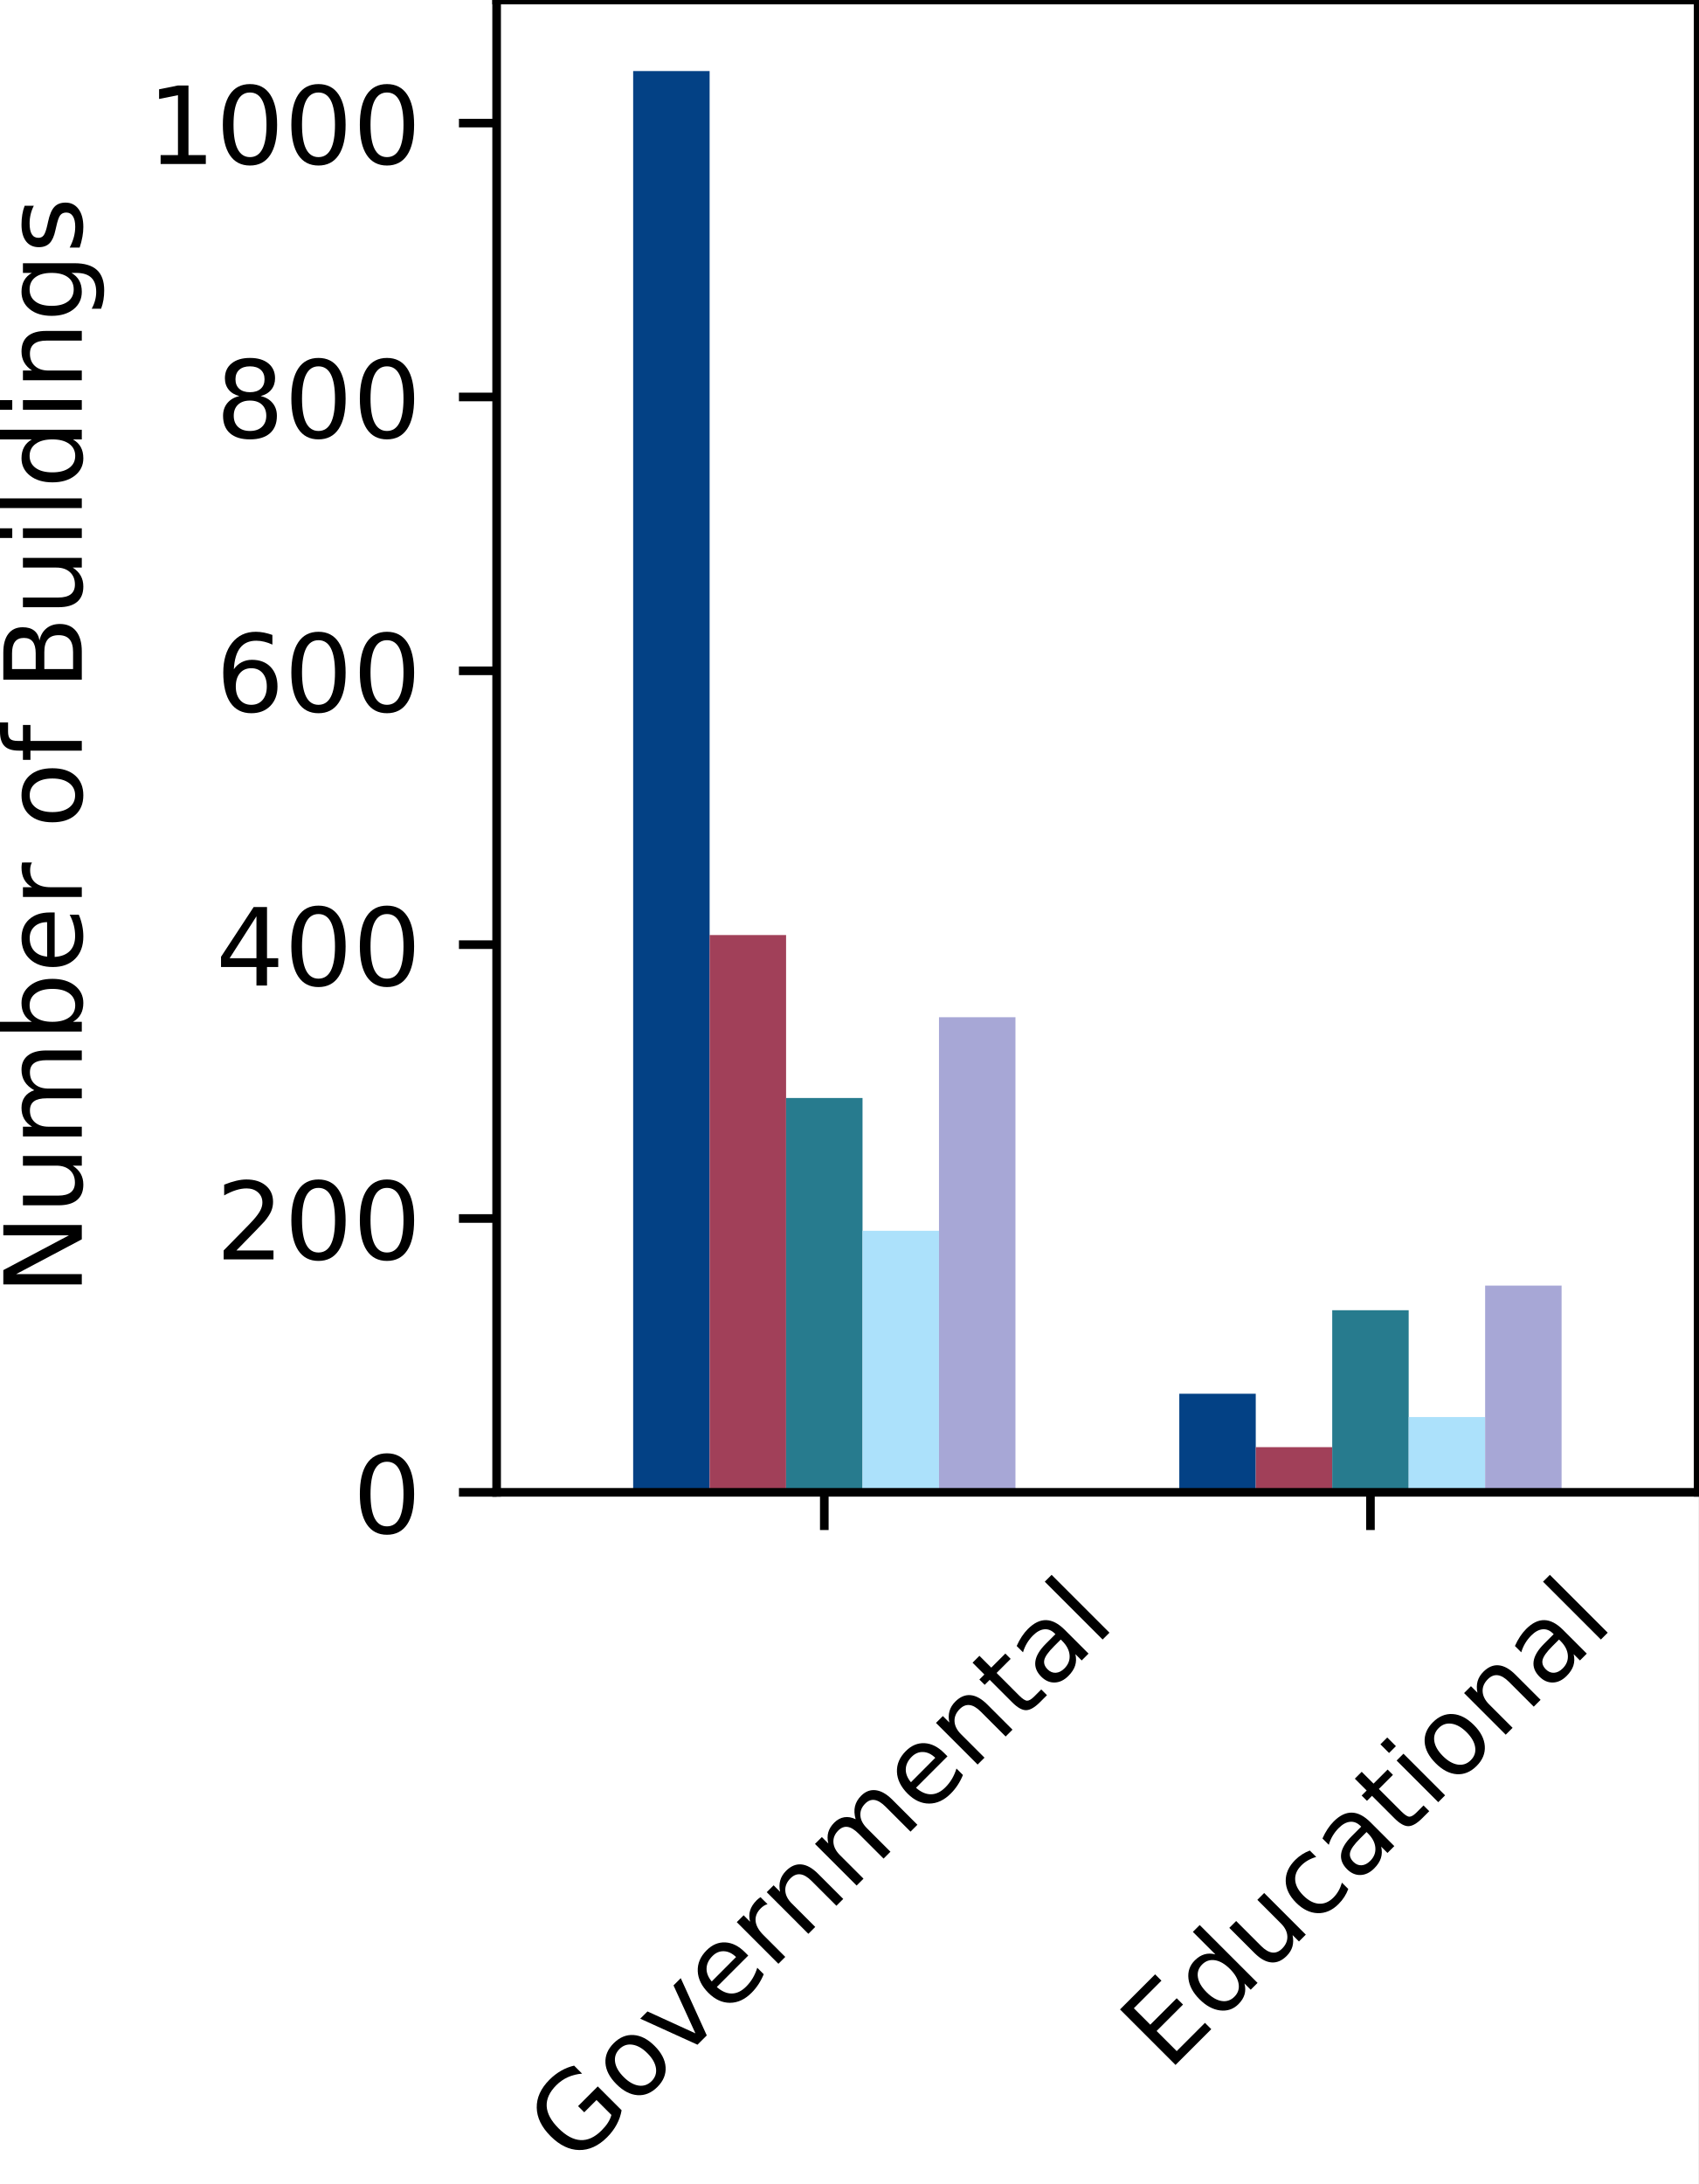
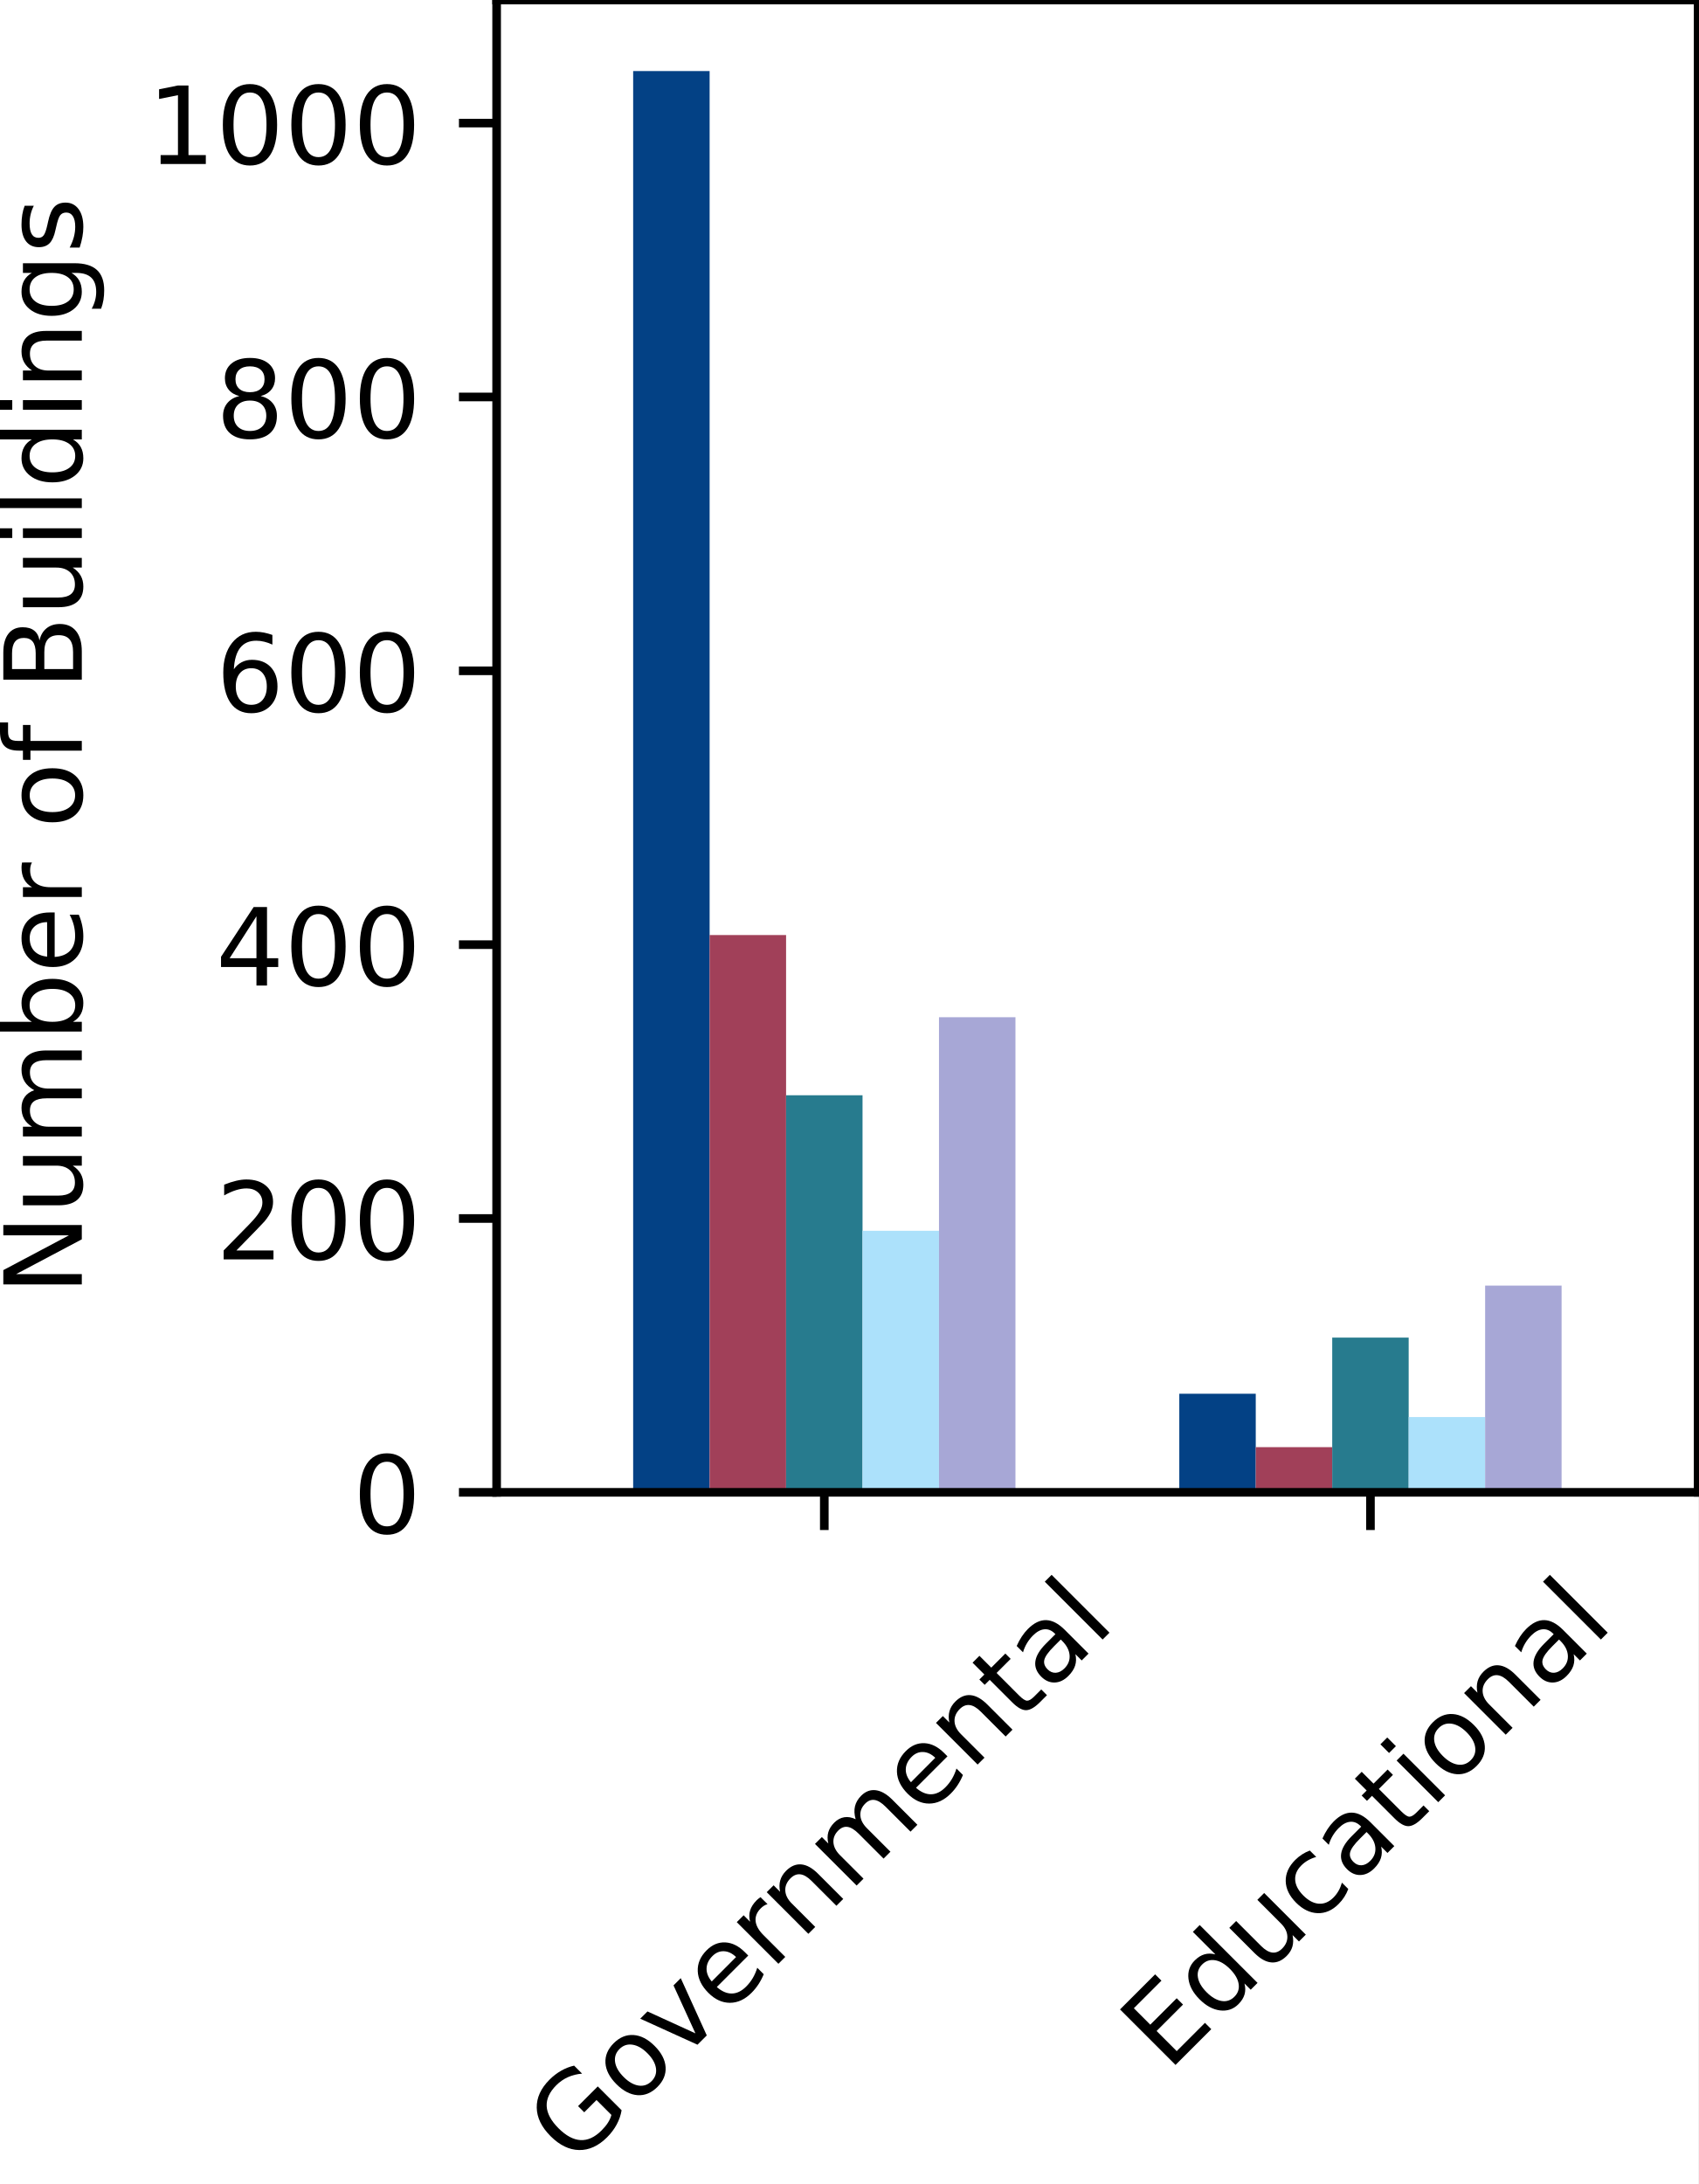
<svg xmlns="http://www.w3.org/2000/svg" xmlns:xlink="http://www.w3.org/1999/xlink" width="157.728pt" height="202.839pt" viewBox="0 0 157.728 202.839" version="1.1">
  <defs>
    <style type="text/css">*{stroke-linejoin: round; stroke-linecap: butt}</style>
  </defs>
  <g id="figure_1">
    <g id="patch_1">
      <path d="M 0 202.839  L 157.728 202.839  L 157.728 -0  L 0 -0  z " style="fill: #ffffff" />
    </g>
    <g id="axes_1">
      <g id="patch_2">
        <path d="M 46.128 138.6  L 157.728 138.6  L 157.728 0  L 46.128 0  z " style="fill: #ffffff" />
      </g>
      <g id="patch_3">
-         <path d="M 58.81 138.6  L 65.912 138.6  L 65.912 6.6  L 58.81 6.6  z " clip-path="url(#pb324c68e0c)" style="fill: #034185" />
+         <path d="M 58.81 138.6  L 65.912 138.6  L 65.912 6.6  L 58.81 6.6  z " clip-path="url(#pf7d5ce173b)" style="fill: #034185" />
      </g>
      <g id="patch_4">
-         <path d="M 109.537 138.6  L 116.639 138.6  L 116.639 129.444  L 109.537 129.444  z " clip-path="url(#pb324c68e0c)" style="fill: #034185" />
+         <path d="M 109.537 138.6  L 116.639 138.6  L 116.639 129.444  L 109.537 129.444  z " clip-path="url(#pf7d5ce173b)" style="fill: #034185" />
      </g>
      <g id="patch_5">
-         <path d="M 65.912 138.6  L 73.014 138.6  L 73.014 86.843  L 65.912 86.843  z " clip-path="url(#pb324c68e0c)" style="fill: #a14059" />
+         <path d="M 65.912 138.6  L 73.014 138.6  L 73.014 86.843  L 65.912 86.843  z " clip-path="url(#pf7d5ce173b)" style="fill: #a14059" />
      </g>
      <g id="patch_6">
-         <path d="M 116.639 138.6  L 123.741 138.6  L 123.741 134.403  L 116.639 134.403  z " clip-path="url(#pb324c68e0c)" style="fill: #a14059" />
+         <path d="M 116.639 138.6  L 123.741 138.6  L 123.741 134.403  L 116.639 134.403  z " clip-path="url(#pf7d5ce173b)" style="fill: #a14059" />
      </g>
      <g id="patch_7">
-         <path d="M 73.014 138.6  L 80.115 138.6  L 80.115 101.976  L 73.014 101.976  z " clip-path="url(#pb324c68e0c)" style="fill: #277b8e" />
+         <path d="M 73.014 138.6  L 80.115 138.6  L 80.115 101.721  L 73.014 101.721  z " clip-path="url(#pf7d5ce173b)" style="fill: #277b8e" />
      </g>
      <g id="patch_8">
-         <path d="M 123.741 138.6  L 130.843 138.6  L 130.843 121.687  L 123.741 121.687  z " clip-path="url(#pb324c68e0c)" style="fill: #277b8e" />
+         <path d="M 123.741 138.6  L 130.843 138.6  L 130.843 124.23  L 123.741 124.23  z " clip-path="url(#pf7d5ce173b)" style="fill: #277b8e" />
      </g>
      <g id="patch_9">
-         <path d="M 80.115 138.6  L 87.217 138.6  L 87.217 114.311  L 80.115 114.311  z " clip-path="url(#pb324c68e0c)" style="fill: #ace1fb" />
+         <path d="M 80.115 138.6  L 87.217 138.6  L 87.217 114.311  L 80.115 114.311  z " clip-path="url(#pf7d5ce173b)" style="fill: #ace1fb" />
      </g>
      <g id="patch_10">
-         <path d="M 130.843 138.6  L 137.944 138.6  L 137.944 131.606  L 130.843 131.606  z " clip-path="url(#pb324c68e0c)" style="fill: #ace1fb" />
+         <path d="M 130.843 138.6  L 137.944 138.6  L 137.944 131.606  L 130.843 131.606  z " clip-path="url(#pf7d5ce173b)" style="fill: #ace1fb" />
      </g>
      <g id="patch_11">
-         <path d="M 87.217 138.6  L 94.319 138.6  L 94.319 94.473  L 87.217 94.473  z " clip-path="url(#pb324c68e0c)" style="fill: #a7a7d6" />
+         <path d="M 87.217 138.6  L 94.319 138.6  L 94.319 94.473  L 87.217 94.473  z " clip-path="url(#pf7d5ce173b)" style="fill: #a7a7d6" />
      </g>
      <g id="patch_12">
-         <path d="M 137.944 138.6  L 145.046 138.6  L 145.046 119.398  L 137.944 119.398  z " clip-path="url(#pb324c68e0c)" style="fill: #a7a7d6" />
+         <path d="M 137.944 138.6  L 145.046 138.6  L 145.046 119.398  L 137.944 119.398  z " clip-path="url(#pf7d5ce173b)" style="fill: #a7a7d6" />
      </g>
      <g id="matplotlib.axis_1">
        <g id="xtick_1">
          <g id="line2d_1">
            <defs>
-               <path id="mb486d79776" d="M 0 0  L 0 3.5  " style="stroke: #000000; stroke-width: 0.8" />
+               <path id="mc7e4cd0fb8" d="M 0 0  L 0 3.5  " style="stroke: #000000; stroke-width: 0.8" />
            </defs>
            <g>
-               <use xlink:href="#mb486d79776" x="76.564" y="138.6" style="stroke: #000000; stroke-width: 0.8" />
+               <use xlink:href="#mc7e4cd0fb8" x="76.564" y="138.6" style="stroke: #000000; stroke-width: 0.8" />
            </g>
          </g>
          <g id="text_1">
            <g transform="translate(53.3178 201.3686) rotate(-45) scale(0.1 -0.1)">
              <defs>
                <path id="DejaVuSans-47" d="M 3809 666  L 3809 1919  L 2778 1919  L 2778 2438  L 4434 2438  L 4434 434  Q 4069 175 3628 42  Q 3188 -91 2688 -91  Q 1594 -91 976 548  Q 359 1188 359 2328  Q 359 3472 976 4111  Q 1594 4750 2688 4750  Q 3144 4750 3555 4637  Q 3966 4525 4313 4306  L 4313 3634  Q 3963 3931 3569 4081  Q 3175 4231 2741 4231  Q 1884 4231 1454 3753  Q 1025 3275 1025 2328  Q 1025 1384 1454 906  Q 1884 428 2741 428  Q 3075 428 3337 486  Q 3600 544 3809 666  z " transform="scale(0.015625)" />
                <path id="DejaVuSans-6f" d="M 1959 3097  Q 1497 3097 1228 2736  Q 959 2375 959 1747  Q 959 1119 1226 758  Q 1494 397 1959 397  Q 2419 397 2687 759  Q 2956 1122 2956 1747  Q 2956 2369 2687 2733  Q 2419 3097 1959 3097  z M 1959 3584  Q 2709 3584 3137 3096  Q 3566 2609 3566 1747  Q 3566 888 3137 398  Q 2709 -91 1959 -91  Q 1206 -91 779 398  Q 353 888 353 1747  Q 353 2609 779 3096  Q 1206 3584 1959 3584  z " transform="scale(0.015625)" />
                <path id="DejaVuSans-76" d="M 191 3500  L 800 3500  L 1894 563  L 2988 3500  L 3597 3500  L 2284 0  L 1503 0  L 191 3500  z " transform="scale(0.015625)" />
                <path id="DejaVuSans-65" d="M 3597 1894  L 3597 1613  L 953 1613  Q 991 1019 1311 708  Q 1631 397 2203 397  Q 2534 397 2845 478  Q 3156 559 3463 722  L 3463 178  Q 3153 47 2828 -22  Q 2503 -91 2169 -91  Q 1331 -91 842 396  Q 353 884 353 1716  Q 353 2575 817 3079  Q 1281 3584 2069 3584  Q 2775 3584 3186 3129  Q 3597 2675 3597 1894  z M 3022 2063  Q 3016 2534 2758 2815  Q 2500 3097 2075 3097  Q 1594 3097 1305 2825  Q 1016 2553 972 2059  L 3022 2063  z " transform="scale(0.015625)" />
                <path id="DejaVuSans-72" d="M 2631 2963  Q 2534 3019 2420 3045  Q 2306 3072 2169 3072  Q 1681 3072 1420 2755  Q 1159 2438 1159 1844  L 1159 0  L 581 0  L 581 3500  L 1159 3500  L 1159 2956  Q 1341 3275 1631 3429  Q 1922 3584 2338 3584  Q 2397 3584 2469 3576  Q 2541 3569 2628 3553  L 2631 2963  z " transform="scale(0.015625)" />
                <path id="DejaVuSans-6e" d="M 3513 2113  L 3513 0  L 2938 0  L 2938 2094  Q 2938 2591 2744 2837  Q 2550 3084 2163 3084  Q 1697 3084 1428 2787  Q 1159 2491 1159 1978  L 1159 0  L 581 0  L 581 3500  L 1159 3500  L 1159 2956  Q 1366 3272 1645 3428  Q 1925 3584 2291 3584  Q 2894 3584 3203 3211  Q 3513 2838 3513 2113  z " transform="scale(0.015625)" />
                <path id="DejaVuSans-6d" d="M 3328 2828  Q 3544 3216 3844 3400  Q 4144 3584 4550 3584  Q 5097 3584 5394 3201  Q 5691 2819 5691 2113  L 5691 0  L 5113 0  L 5113 2094  Q 5113 2597 4934 2840  Q 4756 3084 4391 3084  Q 3944 3084 3684 2787  Q 3425 2491 3425 1978  L 3425 0  L 2847 0  L 2847 2094  Q 2847 2600 2669 2842  Q 2491 3084 2119 3084  Q 1678 3084 1418 2786  Q 1159 2488 1159 1978  L 1159 0  L 581 0  L 581 3500  L 1159 3500  L 1159 2956  Q 1356 3278 1631 3431  Q 1906 3584 2284 3584  Q 2666 3584 2933 3390  Q 3200 3197 3328 2828  z " transform="scale(0.015625)" />
                <path id="DejaVuSans-74" d="M 1172 4494  L 1172 3500  L 2356 3500  L 2356 3053  L 1172 3053  L 1172 1153  Q 1172 725 1289 603  Q 1406 481 1766 481  L 2356 481  L 2356 0  L 1766 0  Q 1100 0 847 248  Q 594 497 594 1153  L 594 3053  L 172 3053  L 172 3500  L 594 3500  L 594 4494  L 1172 4494  z " transform="scale(0.015625)" />
                <path id="DejaVuSans-61" d="M 2194 1759  Q 1497 1759 1228 1600  Q 959 1441 959 1056  Q 959 750 1161 570  Q 1363 391 1709 391  Q 2188 391 2477 730  Q 2766 1069 2766 1631  L 2766 1759  L 2194 1759  z M 3341 1997  L 3341 0  L 2766 0  L 2766 531  Q 2569 213 2275 61  Q 1981 -91 1556 -91  Q 1019 -91 701 211  Q 384 513 384 1019  Q 384 1609 779 1909  Q 1175 2209 1959 2209  L 2766 2209  L 2766 2266  Q 2766 2663 2505 2880  Q 2244 3097 1772 3097  Q 1472 3097 1187 3025  Q 903 2953 641 2809  L 641 3341  Q 956 3463 1253 3523  Q 1550 3584 1831 3584  Q 2591 3584 2966 3190  Q 3341 2797 3341 1997  z " transform="scale(0.015625)" />
                <path id="DejaVuSans-6c" d="M 603 4863  L 1178 4863  L 1178 0  L 603 0  L 603 4863  z " transform="scale(0.015625)" />
              </defs>
              <use xlink:href="#DejaVuSans-47" />
              <use xlink:href="#DejaVuSans-6f" transform="translate(77.49023 0)" />
              <use xlink:href="#DejaVuSans-76" transform="translate(138.6719 0)" />
              <use xlink:href="#DejaVuSans-65" transform="translate(197.8516 0)" />
              <use xlink:href="#DejaVuSans-72" transform="translate(259.375 0)" />
              <use xlink:href="#DejaVuSans-6e" transform="translate(298.7383 0)" />
              <use xlink:href="#DejaVuSans-6d" transform="translate(362.1172 0)" />
              <use xlink:href="#DejaVuSans-65" transform="translate(459.5293 0)" />
              <use xlink:href="#DejaVuSans-6e" transform="translate(521.0527 0)" />
              <use xlink:href="#DejaVuSans-74" transform="translate(584.4316 0)" />
              <use xlink:href="#DejaVuSans-61" transform="translate(623.6406 0)" />
              <use xlink:href="#DejaVuSans-6c" transform="translate(684.9199 0)" />
            </g>
          </g>
        </g>
        <g id="xtick_2">
          <g id="line2d_2">
            <g>
-               <use xlink:href="#mb486d79776" x="127.292" y="138.6" style="stroke: #000000; stroke-width: 0.8" />
+               <use xlink:href="#mc7e4cd0fb8" x="127.292" y="138.6" style="stroke: #000000; stroke-width: 0.8" />
            </g>
          </g>
          <g id="text_2">
            <g transform="translate(108.4921 192.4745) rotate(-45) scale(0.1 -0.1)">
              <defs>
                <path id="DejaVuSans-45" d="M 628 4666  L 3578 4666  L 3578 4134  L 1259 4134  L 1259 2753  L 3481 2753  L 3481 2222  L 1259 2222  L 1259 531  L 3634 531  L 3634 0  L 628 0  L 628 4666  z " transform="scale(0.015625)" />
                <path id="DejaVuSans-64" d="M 2906 2969  L 2906 4863  L 3481 4863  L 3481 0  L 2906 0  L 2906 525  Q 2725 213 2448 61  Q 2172 -91 1784 -91  Q 1150 -91 751 415  Q 353 922 353 1747  Q 353 2572 751 3078  Q 1150 3584 1784 3584  Q 2172 3584 2448 3432  Q 2725 3281 2906 2969  z M 947 1747  Q 947 1113 1208 752  Q 1469 391 1925 391  Q 2381 391 2643 752  Q 2906 1113 2906 1747  Q 2906 2381 2643 2742  Q 2381 3103 1925 3103  Q 1469 3103 1208 2742  Q 947 2381 947 1747  z " transform="scale(0.015625)" />
                <path id="DejaVuSans-75" d="M 544 1381  L 544 3500  L 1119 3500  L 1119 1403  Q 1119 906 1312 657  Q 1506 409 1894 409  Q 2359 409 2629 706  Q 2900 1003 2900 1516  L 2900 3500  L 3475 3500  L 3475 0  L 2900 0  L 2900 538  Q 2691 219 2414 64  Q 2138 -91 1772 -91  Q 1169 -91 856 284  Q 544 659 544 1381  z M 1991 3584  L 1991 3584  z " transform="scale(0.015625)" />
                <path id="DejaVuSans-63" d="M 3122 3366  L 3122 2828  Q 2878 2963 2633 3030  Q 2388 3097 2138 3097  Q 1578 3097 1268 2742  Q 959 2388 959 1747  Q 959 1106 1268 751  Q 1578 397 2138 397  Q 2388 397 2633 464  Q 2878 531 3122 666  L 3122 134  Q 2881 22 2623 -34  Q 2366 -91 2075 -91  Q 1284 -91 818 406  Q 353 903 353 1747  Q 353 2603 823 3093  Q 1294 3584 2113 3584  Q 2378 3584 2631 3529  Q 2884 3475 3122 3366  z " transform="scale(0.015625)" />
                <path id="DejaVuSans-69" d="M 603 3500  L 1178 3500  L 1178 0  L 603 0  L 603 3500  z M 603 4863  L 1178 4863  L 1178 4134  L 603 4134  L 603 4863  z " transform="scale(0.015625)" />
              </defs>
              <use xlink:href="#DejaVuSans-45" />
              <use xlink:href="#DejaVuSans-64" transform="translate(63.18359 0)" />
              <use xlink:href="#DejaVuSans-75" transform="translate(126.6602 0)" />
              <use xlink:href="#DejaVuSans-63" transform="translate(190.0391 0)" />
              <use xlink:href="#DejaVuSans-61" transform="translate(245.0195 0)" />
              <use xlink:href="#DejaVuSans-74" transform="translate(306.2988 0)" />
              <use xlink:href="#DejaVuSans-69" transform="translate(345.5078 0)" />
              <use xlink:href="#DejaVuSans-6f" transform="translate(373.291 0)" />
              <use xlink:href="#DejaVuSans-6e" transform="translate(434.4727 0)" />
              <use xlink:href="#DejaVuSans-61" transform="translate(497.8516 0)" />
              <use xlink:href="#DejaVuSans-6c" transform="translate(559.1309 0)" />
            </g>
          </g>
        </g>
      </g>
      <g id="matplotlib.axis_2">
        <g id="ytick_1">
          <g id="line2d_3">
            <defs>
-               <path id="m49976ded48" d="M 0 0  L -3.5 0  " style="stroke: #000000; stroke-width: 0.8" />
+               <path id="me0943970ad" d="M 0 0  L -3.5 0  " style="stroke: #000000; stroke-width: 0.8" />
            </defs>
            <g>
-               <use xlink:href="#m49976ded48" x="46.128" y="138.6" style="stroke: #000000; stroke-width: 0.8" />
+               <use xlink:href="#me0943970ad" x="46.128" y="138.6" style="stroke: #000000; stroke-width: 0.8" />
            </g>
          </g>
          <g id="text_3">
            <g transform="translate(32.76562 142.3992) scale(0.1 -0.1)">
              <defs>
                <path id="DejaVuSans-30" d="M 2034 4250  Q 1547 4250 1301 3770  Q 1056 3291 1056 2328  Q 1056 1369 1301 889  Q 1547 409 2034 409  Q 2525 409 2770 889  Q 3016 1369 3016 2328  Q 3016 3291 2770 3770  Q 2525 4250 2034 4250  z M 2034 4750  Q 2819 4750 3233 4129  Q 3647 3509 3647 2328  Q 3647 1150 3233 529  Q 2819 -91 2034 -91  Q 1250 -91 836 529  Q 422 1150 422 2328  Q 422 3509 836 4129  Q 1250 4750 2034 4750  z " transform="scale(0.015625)" />
              </defs>
              <use xlink:href="#DejaVuSans-30" />
            </g>
          </g>
        </g>
        <g id="ytick_2">
          <g id="line2d_4">
            <g>
-               <use xlink:href="#m49976ded48" x="46.128" y="113.166" style="stroke: #000000; stroke-width: 0.8" />
+               <use xlink:href="#me0943970ad" x="46.128" y="113.166" style="stroke: #000000; stroke-width: 0.8" />
            </g>
          </g>
          <g id="text_4">
            <g transform="translate(20.04062 116.9657) scale(0.1 -0.1)">
              <defs>
                <path id="DejaVuSans-32" d="M 1228 531  L 3431 531  L 3431 0  L 469 0  L 469 531  Q 828 903 1448 1529  Q 2069 2156 2228 2338  Q 2531 2678 2651 2914  Q 2772 3150 2772 3378  Q 2772 3750 2511 3984  Q 2250 4219 1831 4219  Q 1534 4219 1204 4116  Q 875 4013 500 3803  L 500 4441  Q 881 4594 1212 4672  Q 1544 4750 1819 4750  Q 2544 4750 2975 4387  Q 3406 4025 3406 3419  Q 3406 3131 3298 2873  Q 3191 2616 2906 2266  Q 2828 2175 2409 1742  Q 1991 1309 1228 531  z " transform="scale(0.015625)" />
              </defs>
              <use xlink:href="#DejaVuSans-32" />
              <use xlink:href="#DejaVuSans-30" transform="translate(63.62305 0)" />
              <use xlink:href="#DejaVuSans-30" transform="translate(127.2461 0)" />
            </g>
          </g>
        </g>
        <g id="ytick_3">
          <g id="line2d_5">
            <g>
-               <use xlink:href="#m49976ded48" x="46.128" y="87.733" style="stroke: #000000; stroke-width: 0.8" />
+               <use xlink:href="#me0943970ad" x="46.128" y="87.733" style="stroke: #000000; stroke-width: 0.8" />
            </g>
          </g>
          <g id="text_5">
            <g transform="translate(20.04062 91.53217) scale(0.1 -0.1)">
              <defs>
                <path id="DejaVuSans-34" d="M 2419 4116  L 825 1625  L 2419 1625  L 2419 4116  z M 2253 4666  L 3047 4666  L 3047 1625  L 3713 1625  L 3713 1100  L 3047 1100  L 3047 0  L 2419 0  L 2419 1100  L 313 1100  L 313 1709  L 2253 4666  z " transform="scale(0.015625)" />
              </defs>
              <use xlink:href="#DejaVuSans-34" />
              <use xlink:href="#DejaVuSans-30" transform="translate(63.62305 0)" />
              <use xlink:href="#DejaVuSans-30" transform="translate(127.2461 0)" />
            </g>
          </g>
        </g>
        <g id="ytick_4">
          <g id="line2d_6">
            <g>
-               <use xlink:href="#m49976ded48" x="46.128" y="62.299" style="stroke: #000000; stroke-width: 0.8" />
+               <use xlink:href="#me0943970ad" x="46.128" y="62.299" style="stroke: #000000; stroke-width: 0.8" />
            </g>
          </g>
          <g id="text_6">
            <g transform="translate(20.04062 66.09864) scale(0.1 -0.1)">
              <defs>
                <path id="DejaVuSans-36" d="M 2113 2584  Q 1688 2584 1439 2293  Q 1191 2003 1191 1497  Q 1191 994 1439 701  Q 1688 409 2113 409  Q 2538 409 2786 701  Q 3034 994 3034 1497  Q 3034 2003 2786 2293  Q 2538 2584 2113 2584  z M 3366 4563  L 3366 3988  Q 3128 4100 2886 4159  Q 2644 4219 2406 4219  Q 1781 4219 1451 3797  Q 1122 3375 1075 2522  Q 1259 2794 1537 2939  Q 1816 3084 2150 3084  Q 2853 3084 3261 2657  Q 3669 2231 3669 1497  Q 3669 778 3244 343  Q 2819 -91 2113 -91  Q 1303 -91 875 529  Q 447 1150 447 2328  Q 447 3434 972 4092  Q 1497 4750 2381 4750  Q 2619 4750 2861 4703  Q 3103 4656 3366 4563  z " transform="scale(0.015625)" />
              </defs>
              <use xlink:href="#DejaVuSans-36" />
              <use xlink:href="#DejaVuSans-30" transform="translate(63.62305 0)" />
              <use xlink:href="#DejaVuSans-30" transform="translate(127.2461 0)" />
            </g>
          </g>
        </g>
        <g id="ytick_5">
          <g id="line2d_7">
            <g>
-               <use xlink:href="#m49976ded48" x="46.128" y="36.866" style="stroke: #000000; stroke-width: 0.8" />
+               <use xlink:href="#me0943970ad" x="46.128" y="36.866" style="stroke: #000000; stroke-width: 0.8" />
            </g>
          </g>
          <g id="text_7">
            <g transform="translate(20.04062 40.66512) scale(0.1 -0.1)">
              <defs>
                <path id="DejaVuSans-38" d="M 2034 2216  Q 1584 2216 1326 1975  Q 1069 1734 1069 1313  Q 1069 891 1326 650  Q 1584 409 2034 409  Q 2484 409 2743 651  Q 3003 894 3003 1313  Q 3003 1734 2745 1975  Q 2488 2216 2034 2216  z M 1403 2484  Q 997 2584 770 2862  Q 544 3141 544 3541  Q 544 4100 942 4425  Q 1341 4750 2034 4750  Q 2731 4750 3128 4425  Q 3525 4100 3525 3541  Q 3525 3141 3298 2862  Q 3072 2584 2669 2484  Q 3125 2378 3379 2068  Q 3634 1759 3634 1313  Q 3634 634 3220 271  Q 2806 -91 2034 -91  Q 1263 -91 848 271  Q 434 634 434 1313  Q 434 1759 690 2068  Q 947 2378 1403 2484  z M 1172 3481  Q 1172 3119 1398 2916  Q 1625 2713 2034 2713  Q 2441 2713 2670 2916  Q 2900 3119 2900 3481  Q 2900 3844 2670 4047  Q 2441 4250 2034 4250  Q 1625 4250 1398 4047  Q 1172 3844 1172 3481  z " transform="scale(0.015625)" />
              </defs>
              <use xlink:href="#DejaVuSans-38" />
              <use xlink:href="#DejaVuSans-30" transform="translate(63.62305 0)" />
              <use xlink:href="#DejaVuSans-30" transform="translate(127.2461 0)" />
            </g>
          </g>
        </g>
        <g id="ytick_6">
          <g id="line2d_8">
            <g>
-               <use xlink:href="#m49976ded48" x="46.128" y="11.432" style="stroke: #000000; stroke-width: 0.8" />
+               <use xlink:href="#me0943970ad" x="46.128" y="11.432" style="stroke: #000000; stroke-width: 0.8" />
            </g>
          </g>
          <g id="text_8">
            <g transform="translate(13.67812 15.23159) scale(0.1 -0.1)">
              <defs>
                <path id="DejaVuSans-31" d="M 794 531  L 1825 531  L 1825 4091  L 703 3866  L 703 4441  L 1819 4666  L 2450 4666  L 2450 531  L 3481 531  L 3481 0  L 794 0  L 794 531  z " transform="scale(0.015625)" />
              </defs>
              <use xlink:href="#DejaVuSans-31" />
              <use xlink:href="#DejaVuSans-30" transform="translate(63.62305 0)" />
              <use xlink:href="#DejaVuSans-30" transform="translate(127.2461 0)" />
              <use xlink:href="#DejaVuSans-30" transform="translate(190.8691 0)" />
            </g>
          </g>
        </g>
        <g id="text_9">
          <g transform="translate(7.598438 120.2719) rotate(-90) scale(0.1 -0.1)">
            <defs>
              <path id="DejaVuSans-4e" d="M 628 4666  L 1478 4666  L 3547 763  L 3547 4666  L 4159 4666  L 4159 0  L 3309 0  L 1241 3903  L 1241 0  L 628 0  L 628 4666  z " transform="scale(0.015625)" />
              <path id="DejaVuSans-62" d="M 3116 1747  Q 3116 2381 2855 2742  Q 2594 3103 2138 3103  Q 1681 3103 1420 2742  Q 1159 2381 1159 1747  Q 1159 1113 1420 752  Q 1681 391 2138 391  Q 2594 391 2855 752  Q 3116 1113 3116 1747  z M 1159 2969  Q 1341 3281 1617 3432  Q 1894 3584 2278 3584  Q 2916 3584 3314 3078  Q 3713 2572 3713 1747  Q 3713 922 3314 415  Q 2916 -91 2278 -91  Q 1894 -91 1617 61  Q 1341 213 1159 525  L 1159 0  L 581 0  L 581 4863  L 1159 4863  L 1159 2969  z " transform="scale(0.015625)" />
              <path id="DejaVuSans-20" transform="scale(0.015625)" />
              <path id="DejaVuSans-66" d="M 2375 4863  L 2375 4384  L 1825 4384  Q 1516 4384 1395 4259  Q 1275 4134 1275 3809  L 1275 3500  L 2222 3500  L 2222 3053  L 1275 3053  L 1275 0  L 697 0  L 697 3053  L 147 3053  L 147 3500  L 697 3500  L 697 3744  Q 697 4328 969 4595  Q 1241 4863 1831 4863  L 2375 4863  z " transform="scale(0.015625)" />
              <path id="DejaVuSans-42" d="M 1259 2228  L 1259 519  L 2272 519  Q 2781 519 3026 730  Q 3272 941 3272 1375  Q 3272 1813 3026 2020  Q 2781 2228 2272 2228  L 1259 2228  z M 1259 4147  L 1259 2741  L 2194 2741  Q 2656 2741 2882 2914  Q 3109 3088 3109 3444  Q 3109 3797 2882 3972  Q 2656 4147 2194 4147  L 1259 4147  z M 628 4666  L 2241 4666  Q 2963 4666 3353 4366  Q 3744 4066 3744 3513  Q 3744 3084 3544 2831  Q 3344 2578 2956 2516  Q 3422 2416 3680 2098  Q 3938 1781 3938 1306  Q 3938 681 3513 340  Q 3088 0 2303 0  L 628 0  L 628 4666  z " transform="scale(0.015625)" />
              <path id="DejaVuSans-67" d="M 2906 1791  Q 2906 2416 2648 2759  Q 2391 3103 1925 3103  Q 1463 3103 1205 2759  Q 947 2416 947 1791  Q 947 1169 1205 825  Q 1463 481 1925 481  Q 2391 481 2648 825  Q 2906 1169 2906 1791  z M 3481 434  Q 3481 -459 3084 -895  Q 2688 -1331 1869 -1331  Q 1566 -1331 1297 -1286  Q 1028 -1241 775 -1147  L 775 -588  Q 1028 -725 1275 -790  Q 1522 -856 1778 -856  Q 2344 -856 2625 -561  Q 2906 -266 2906 331  L 2906 616  Q 2728 306 2450 153  Q 2172 0 1784 0  Q 1141 0 747 490  Q 353 981 353 1791  Q 353 2603 747 3093  Q 1141 3584 1784 3584  Q 2172 3584 2450 3431  Q 2728 3278 2906 2969  L 2906 3500  L 3481 3500  L 3481 434  z " transform="scale(0.015625)" />
              <path id="DejaVuSans-73" d="M 2834 3397  L 2834 2853  Q 2591 2978 2328 3040  Q 2066 3103 1784 3103  Q 1356 3103 1142 2972  Q 928 2841 928 2578  Q 928 2378 1081 2264  Q 1234 2150 1697 2047  L 1894 2003  Q 2506 1872 2764 1633  Q 3022 1394 3022 966  Q 3022 478 2636 193  Q 2250 -91 1575 -91  Q 1294 -91 989 -36  Q 684 19 347 128  L 347 722  Q 666 556 975 473  Q 1284 391 1588 391  Q 1994 391 2212 530  Q 2431 669 2431 922  Q 2431 1156 2273 1281  Q 2116 1406 1581 1522  L 1381 1569  Q 847 1681 609 1914  Q 372 2147 372 2553  Q 372 3047 722 3315  Q 1072 3584 1716 3584  Q 2034 3584 2315 3537  Q 2597 3491 2834 3397  z " transform="scale(0.015625)" />
            </defs>
            <use xlink:href="#DejaVuSans-4e" />
            <use xlink:href="#DejaVuSans-75" transform="translate(74.80469 0)" />
            <use xlink:href="#DejaVuSans-6d" transform="translate(138.1836 0)" />
            <use xlink:href="#DejaVuSans-62" transform="translate(235.5957 0)" />
            <use xlink:href="#DejaVuSans-65" transform="translate(299.0723 0)" />
            <use xlink:href="#DejaVuSans-72" transform="translate(360.5957 0)" />
            <use xlink:href="#DejaVuSans-20" transform="translate(401.709 0)" />
            <use xlink:href="#DejaVuSans-6f" transform="translate(433.4961 0)" />
            <use xlink:href="#DejaVuSans-66" transform="translate(494.6777 0)" />
            <use xlink:href="#DejaVuSans-20" transform="translate(529.8828 0)" />
            <use xlink:href="#DejaVuSans-42" transform="translate(561.6699 0)" />
            <use xlink:href="#DejaVuSans-75" transform="translate(630.2734 0)" />
            <use xlink:href="#DejaVuSans-69" transform="translate(693.6523 0)" />
            <use xlink:href="#DejaVuSans-6c" transform="translate(721.4355 0)" />
            <use xlink:href="#DejaVuSans-64" transform="translate(749.2188 0)" />
            <use xlink:href="#DejaVuSans-69" transform="translate(812.6953 0)" />
            <use xlink:href="#DejaVuSans-6e" transform="translate(840.4785 0)" />
            <use xlink:href="#DejaVuSans-67" transform="translate(903.8574 0)" />
            <use xlink:href="#DejaVuSans-73" transform="translate(967.334 0)" />
          </g>
        </g>
      </g>
      <g id="patch_13">
        <path d="M 46.128 138.6  L 46.128 0  " style="fill: none; stroke: #000000; stroke-width: 0.8; stroke-linejoin: miter; stroke-linecap: square" />
      </g>
      <g id="patch_14">
        <path d="M 157.728 138.6  L 157.728 0  " style="fill: none; stroke: #000000; stroke-width: 0.8; stroke-linejoin: miter; stroke-linecap: square" />
      </g>
      <g id="patch_15">
        <path d="M 46.128 138.6  L 157.728 138.6  " style="fill: none; stroke: #000000; stroke-width: 0.8; stroke-linejoin: miter; stroke-linecap: square" />
      </g>
      <g id="patch_16">
        <path d="M 46.128 0  L 157.728 0  " style="fill: none; stroke: #000000; stroke-width: 0.8; stroke-linejoin: miter; stroke-linecap: square" />
      </g>
    </g>
  </g>
  <defs>
-     <clipPath id="pb324c68e0c">
+     <clipPath id="pf7d5ce173b">
      <rect x="46.128" y="-0" width="111.6" height="138.6" />
    </clipPath>
  </defs>
</svg>
